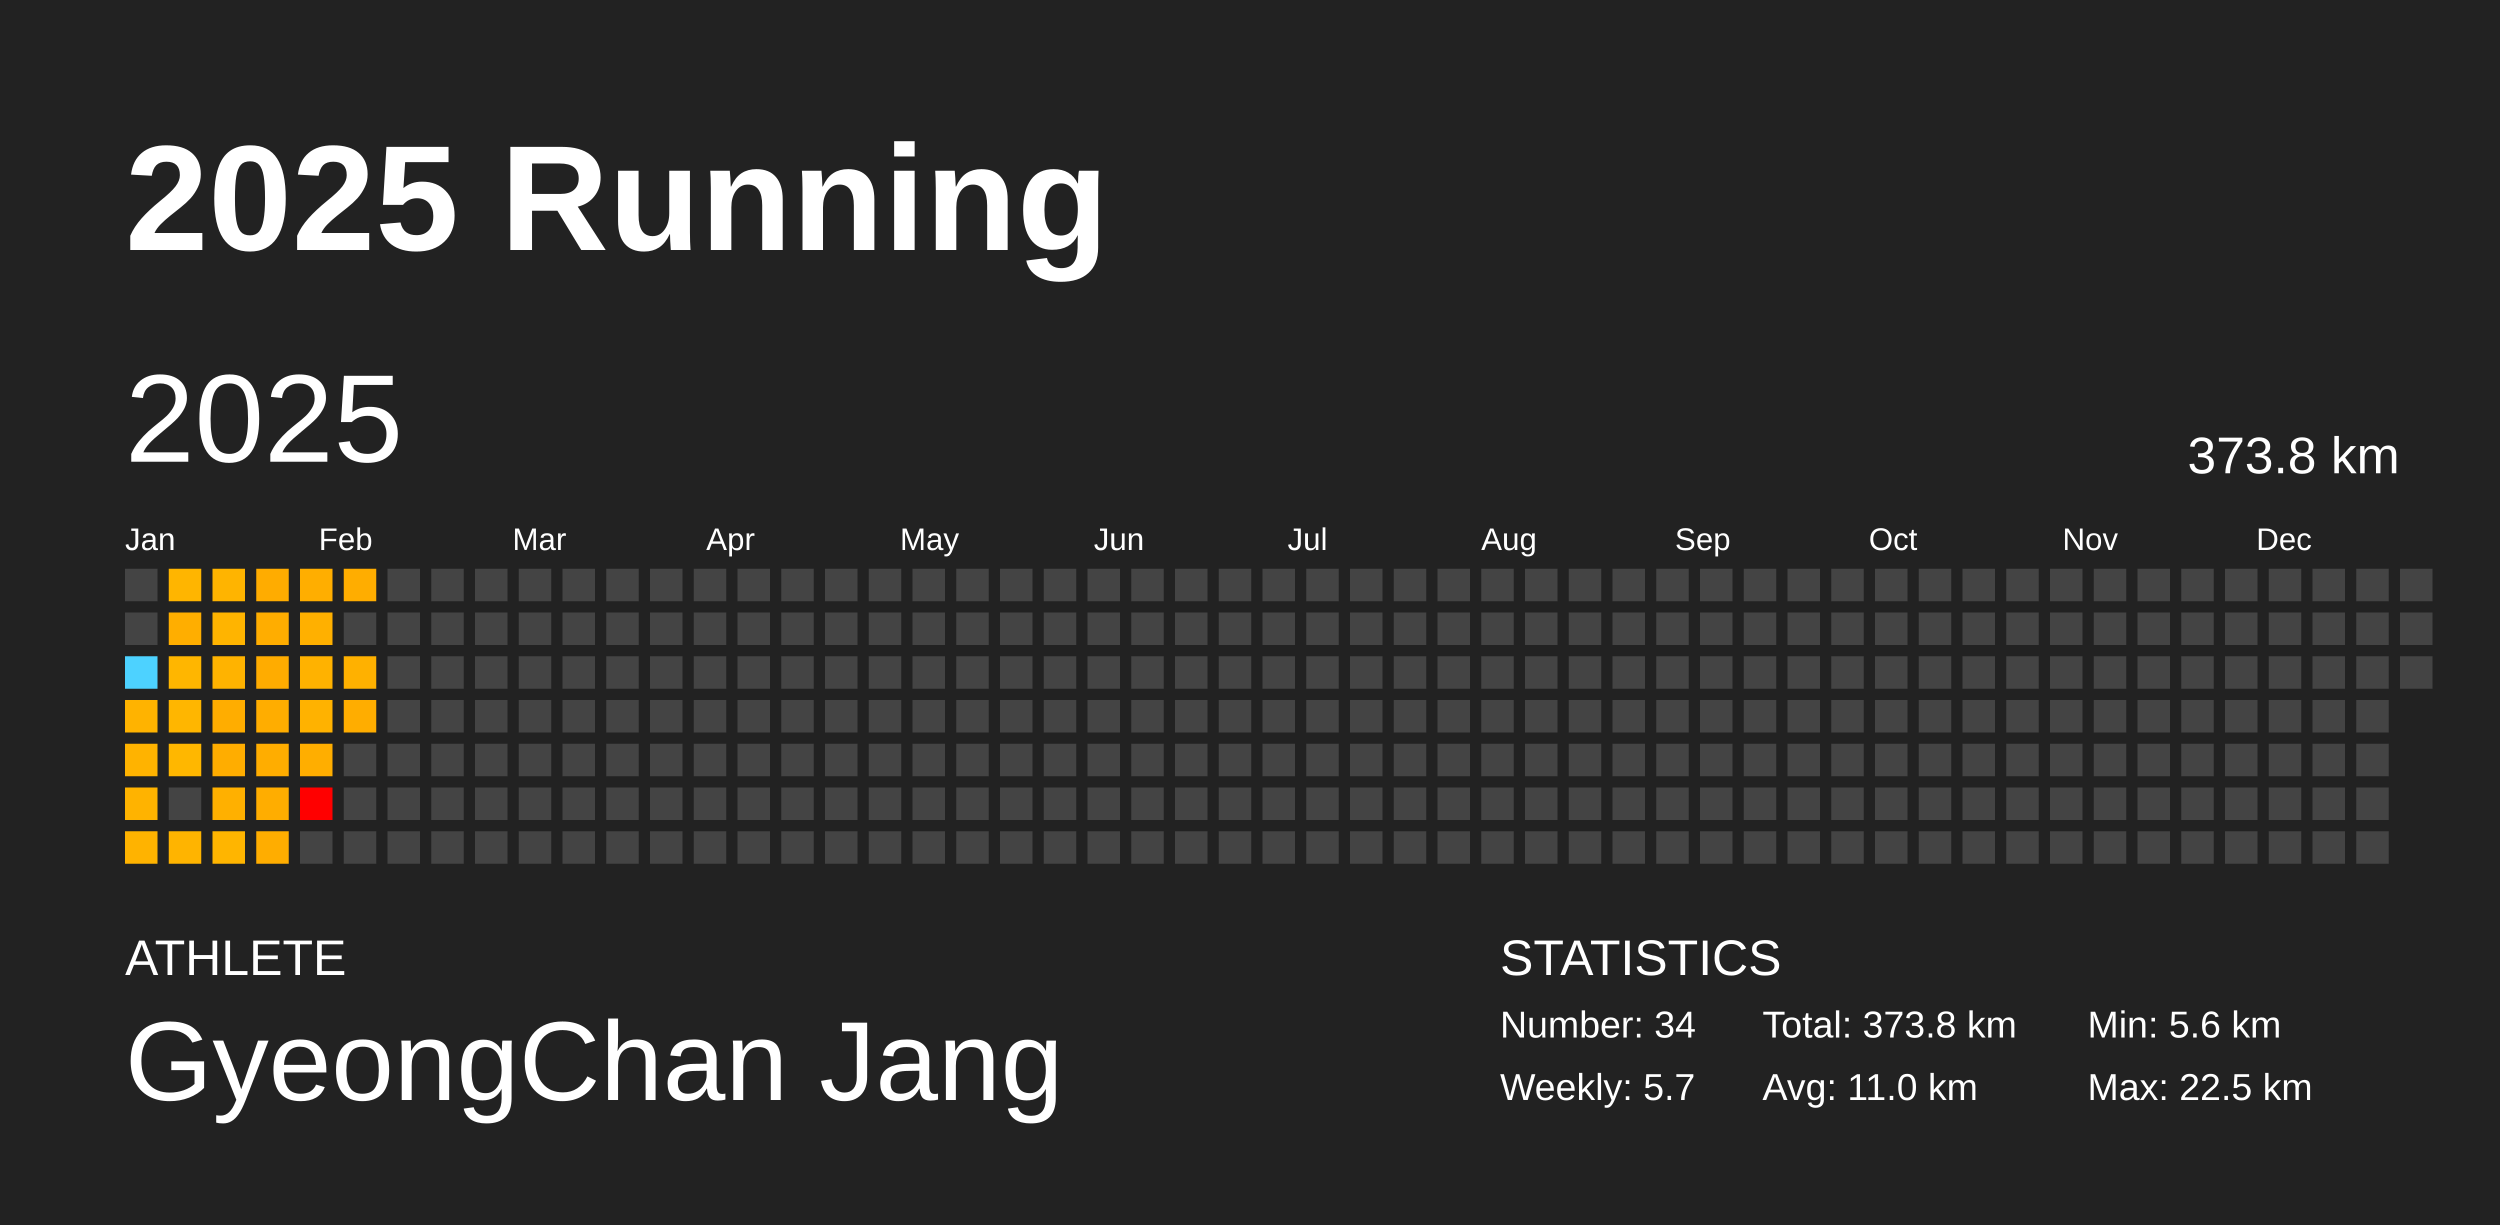
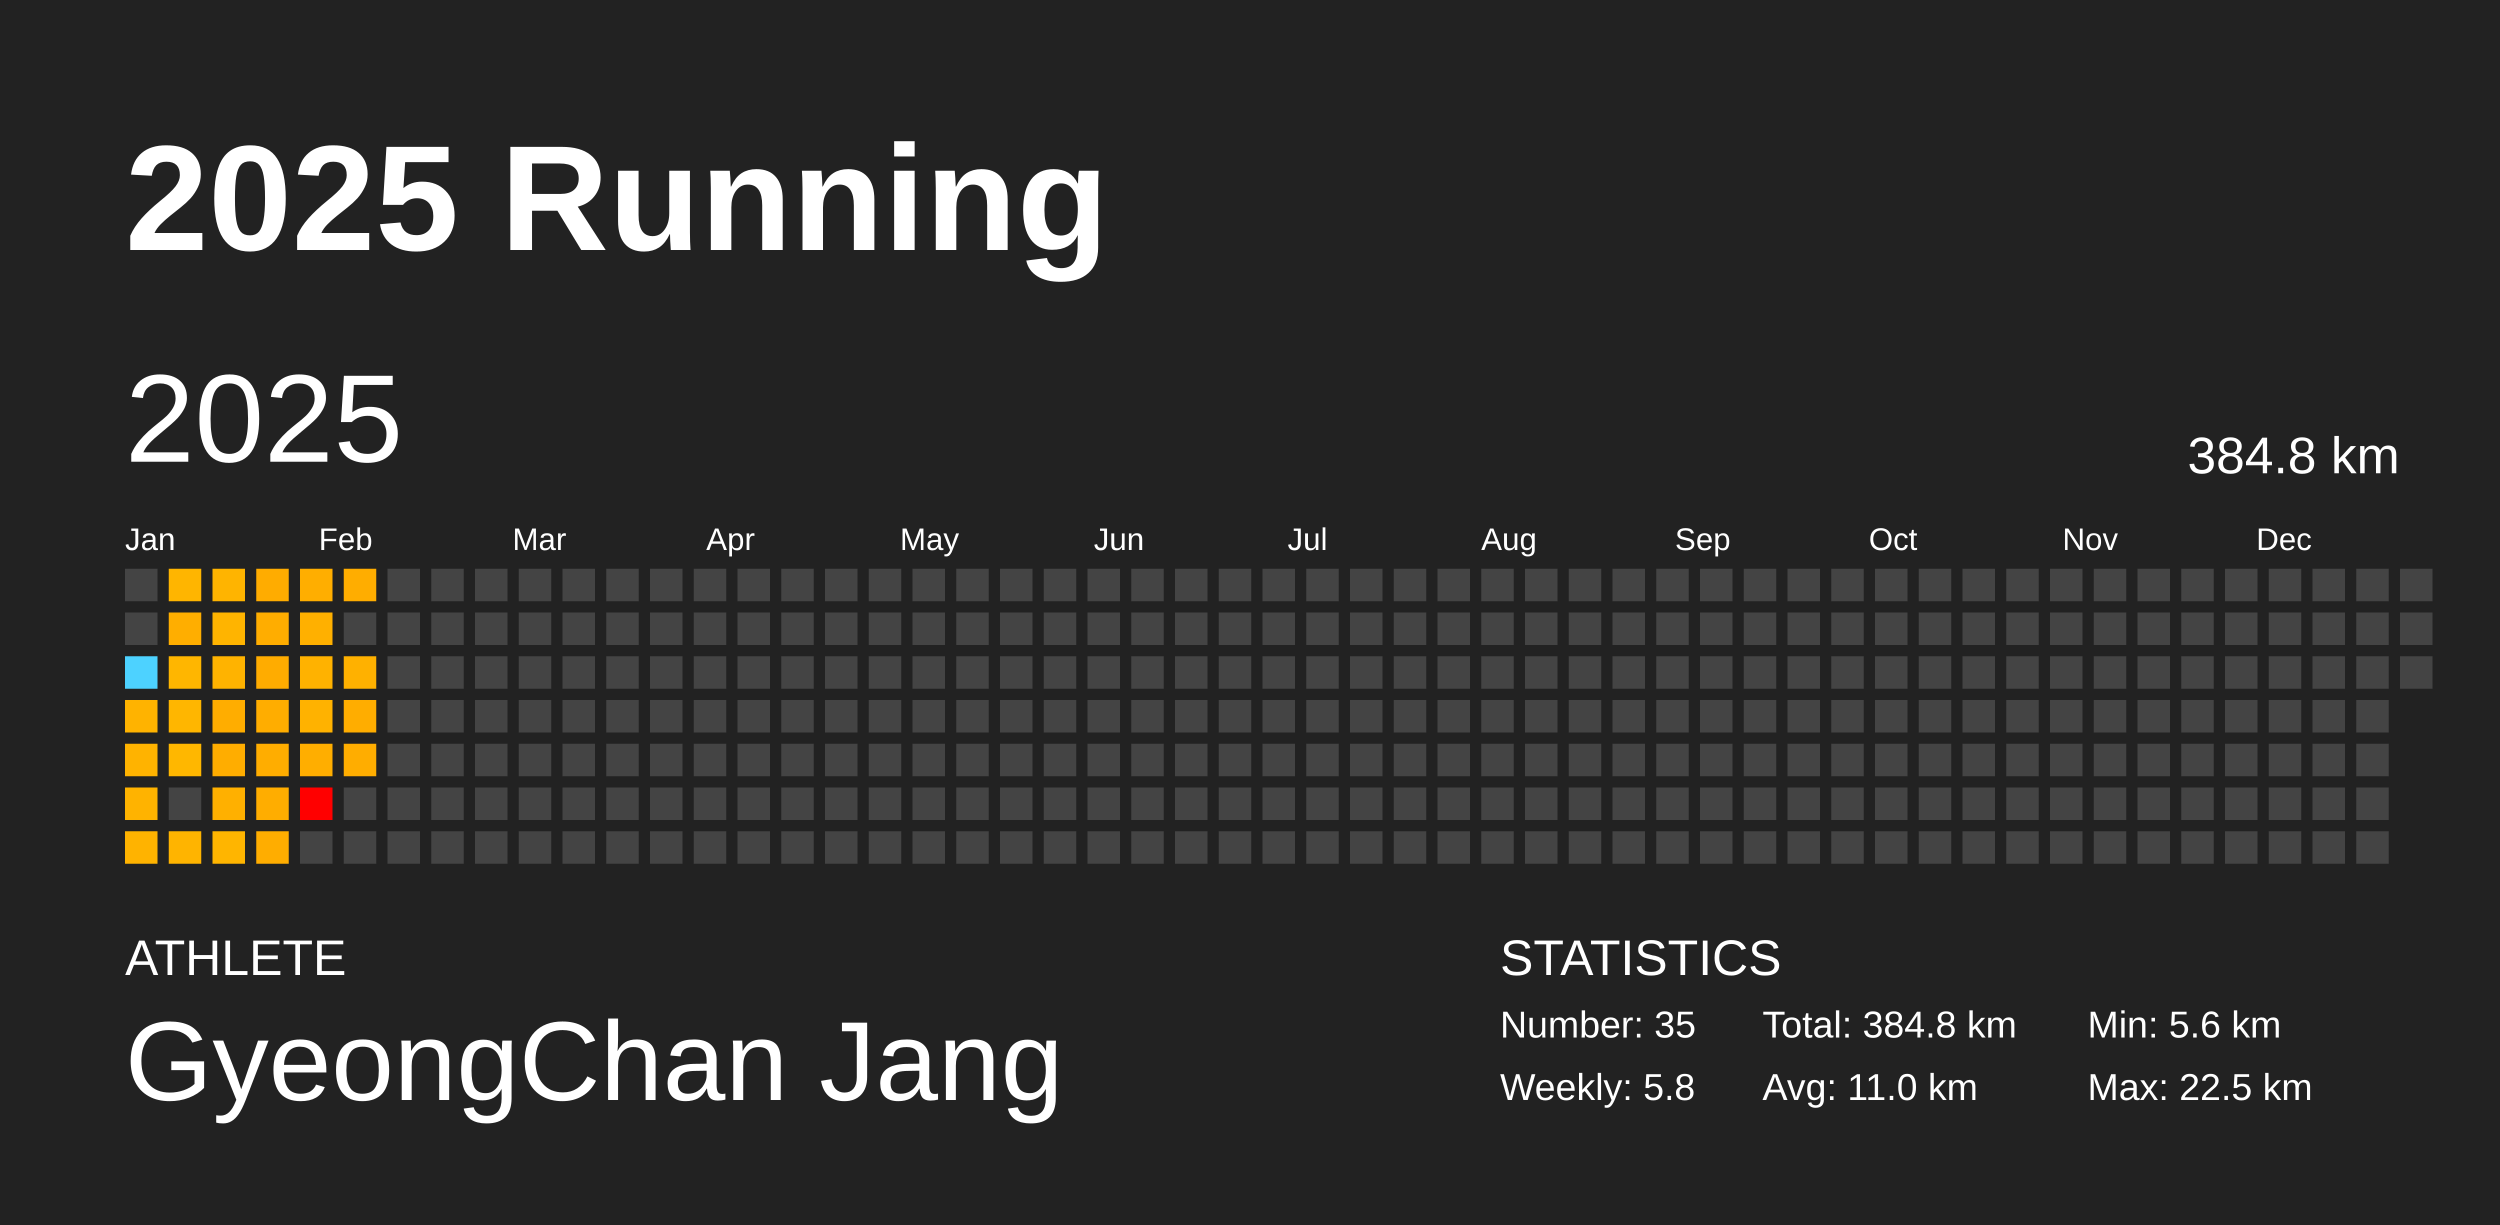
<svg xmlns="http://www.w3.org/2000/svg" baseProfile="full" height="98mm" version="1.1" viewBox="0,0,200,98" width="200mm">
  <defs />
  <rect fill="#222222" height="98" width="200" x="0" y="0" />
  <text fill="#FFFFFF" style="font-size:12px; font-family:Arial; font-weight:bold;" x="10" y="20">2025 Running</text>
  <text fill="#FFFFFF" style="font-size:4px; font-family:Arial" x="10" y="78">ATHLETE</text>
  <text fill="#FFFFFF" style="font-size:9px; font-family:Arial" x="10" y="88">GyeongChan Jang</text>
  <text fill="#FFFFFF" style="font-size:4px; font-family:Arial" x="120" y="78">STATISTICS</text>
-   <text fill="#FFFFFF" style="font-size:3px; font-family:Arial" x="120" y="83">Number: 34</text>
-   <text fill="#FFFFFF" style="font-size:3px; font-family:Arial" x="120" y="88">Weekly: 5.7</text>
-   <text fill="#FFFFFF" style="font-size:3px; font-family:Arial" x="141" y="83">Total: 373.8 km</text>
+   <text fill="#FFFFFF" style="font-size:3px; font-family:Arial" x="120" y="83">Number: 35</text>
+   <text fill="#FFFFFF" style="font-size:3px; font-family:Arial" x="120" y="88">Weekly: 5.8</text>
+   <text fill="#FFFFFF" style="font-size:3px; font-family:Arial" x="141" y="83">Total: 384.8 km</text>
  <text fill="#FFFFFF" style="font-size:3px; font-family:Arial" x="141" y="88">Avg: 11.0 km</text>
  <text fill="#FFFFFF" style="font-size:3px; font-family:Arial" x="167" y="83">Min: 5.6 km</text>
  <text fill="#FFFFFF" style="font-size:3px; font-family:Arial" x="167" y="88">Max: 22.5 km</text>
  <text dominant-baseline="hanging" fill="#FFFFFF" style="font-size:10.0px; font-family:Arial;" x="10" y="30">2025</text>
-   <text dominant-baseline="hanging" fill="#FFFFFF" style="font-size:4.125px; font-family:Arial;" x="175" y="35">373.8 km</text>
+   <text dominant-baseline="hanging" fill="#FFFFFF" style="font-size:4.125px; font-family:Arial;" x="175" y="35">384.8 km</text>
  <text fill="#FFFFFF" style="font-size:2.5px; font-family:Arial" x="10.0" y="44">Jan</text>
  <text fill="#FFFFFF" style="font-size:2.5px; font-family:Arial" x="25.5" y="44">Feb</text>
  <text fill="#FFFFFF" style="font-size:2.5px; font-family:Arial" x="41.0" y="44">Mar</text>
  <text fill="#FFFFFF" style="font-size:2.5px; font-family:Arial" x="56.5" y="44">Apr</text>
  <text fill="#FFFFFF" style="font-size:2.5px; font-family:Arial" x="72.0" y="44">May</text>
  <text fill="#FFFFFF" style="font-size:2.5px; font-family:Arial" x="87.5" y="44">Jun</text>
  <text fill="#FFFFFF" style="font-size:2.5px; font-family:Arial" x="103.0" y="44">Jul</text>
  <text fill="#FFFFFF" style="font-size:2.5px; font-family:Arial" x="118.5" y="44">Aug</text>
  <text fill="#FFFFFF" style="font-size:2.5px; font-family:Arial" x="134.0" y="44">Sep</text>
  <text fill="#FFFFFF" style="font-size:2.5px; font-family:Arial" x="149.5" y="44">Oct</text>
  <text fill="#FFFFFF" style="font-size:2.5px; font-family:Arial" x="165.0" y="44">Nov</text>
  <text fill="#FFFFFF" style="font-size:2.5px; font-family:Arial" x="180.5" y="44">Dec</text>
  <rect fill="#444444" height="2.6" width="2.6" x="10.0" y="45.5" />
  <rect fill="#444444" height="2.6" width="2.6" x="10.0" y="49.0" />
  <rect fill="#4dd2ff" height="2.6" width="2.6" x="10.0" y="52.5" />
  <rect fill="#ffb300" height="2.6" width="2.6" x="10.0" y="56.0" />
  <rect fill="#ffb300" height="2.6" width="2.6" x="10.0" y="59.5" />
  <rect fill="#ffb300" height="2.6" width="2.6" x="10.0" y="63.0" />
  <rect fill="#ffb300" height="2.6" width="2.6" x="10.0" y="66.5" />
  <rect fill="#ffb500" height="2.6" width="2.6" x="13.5" y="45.5" />
  <rect fill="#ffae00" height="2.6" width="2.6" x="13.5" y="49.0" />
  <rect fill="#ffb600" height="2.6" width="2.6" x="13.5" y="52.5" />
  <rect fill="#ffb600" height="2.6" width="2.6" x="13.5" y="56.0" />
  <rect fill="#ffb700" height="2.6" width="2.6" x="13.5" y="59.5" />
  <rect fill="#444444" height="2.6" width="2.6" x="13.5" y="63.0" />
  <rect fill="#ffb400" height="2.6" width="2.6" x="13.5" y="66.5" />
  <rect fill="#ffb400" height="2.6" width="2.6" x="17.0" y="45.5" />
  <rect fill="#ffb400" height="2.6" width="2.6" x="17.0" y="49.0" />
  <rect fill="#ffb300" height="2.6" width="2.6" x="17.0" y="52.5" />
  <rect fill="#ffad00" height="2.6" width="2.6" x="17.0" y="56.0" />
  <rect fill="#ffad00" height="2.6" width="2.6" x="17.0" y="59.5" />
  <rect fill="#ffb000" height="2.6" width="2.6" x="17.0" y="63.0" />
  <rect fill="#ffb500" height="2.6" width="2.6" x="17.0" y="66.5" />
  <rect fill="#ffac00" height="2.6" width="2.6" x="20.5" y="45.5" />
  <rect fill="#ffad00" height="2.6" width="2.6" x="20.5" y="49.0" />
  <rect fill="#ffac00" height="2.6" width="2.6" x="20.5" y="52.5" />
  <rect fill="#ffad00" height="2.6" width="2.6" x="20.5" y="56.0" />
  <rect fill="#ffad00" height="2.6" width="2.6" x="20.5" y="59.5" />
  <rect fill="#ffad00" height="2.6" width="2.6" x="20.5" y="63.0" />
  <rect fill="#ffad00" height="2.6" width="2.6" x="20.5" y="66.5" />
  <rect fill="#ffae00" height="2.6" width="2.6" x="24.0" y="45.5" />
  <rect fill="#ffb000" height="2.6" width="2.6" x="24.0" y="49.0" />
  <rect fill="#ffb200" height="2.6" width="2.6" x="24.0" y="52.5" />
  <rect fill="#ffb200" height="2.6" width="2.6" x="24.0" y="56.0" />
  <rect fill="#ffae00" height="2.6" width="2.6" x="24.0" y="59.5" />
  <rect fill="red" height="2.6" width="2.6" x="24.0" y="63.0" />
  <rect fill="#444444" height="2.6" width="2.6" x="24.0" y="66.5" />
  <rect fill="#ffad00" height="2.6" width="2.6" x="27.5" y="45.5" />
  <rect fill="#444444" height="2.6" width="2.6" x="27.5" y="49.0" />
  <rect fill="#ffb100" height="2.6" width="2.6" x="27.5" y="52.5" />
  <rect fill="#ffad00" height="2.6" width="2.6" x="27.5" y="56.0" />
-   <rect fill="#444444" height="2.6" width="2.6" x="27.5" y="59.5" />
+   <rect fill="#ffad00" height="2.6" width="2.6" x="27.5" y="59.5" />
  <rect fill="#444444" height="2.6" width="2.6" x="27.5" y="63.0" />
  <rect fill="#444444" height="2.6" width="2.6" x="27.5" y="66.5" />
  <rect fill="#444444" height="2.6" width="2.6" x="31.0" y="45.5" />
  <rect fill="#444444" height="2.6" width="2.6" x="31.0" y="49.0" />
  <rect fill="#444444" height="2.6" width="2.6" x="31.0" y="52.5" />
  <rect fill="#444444" height="2.6" width="2.6" x="31.0" y="56.0" />
  <rect fill="#444444" height="2.6" width="2.6" x="31.0" y="59.5" />
  <rect fill="#444444" height="2.6" width="2.6" x="31.0" y="63.0" />
  <rect fill="#444444" height="2.6" width="2.6" x="31.0" y="66.5" />
  <rect fill="#444444" height="2.6" width="2.6" x="34.5" y="45.5" />
  <rect fill="#444444" height="2.6" width="2.6" x="34.5" y="49.0" />
  <rect fill="#444444" height="2.6" width="2.6" x="34.5" y="52.5" />
  <rect fill="#444444" height="2.6" width="2.6" x="34.5" y="56.0" />
  <rect fill="#444444" height="2.6" width="2.6" x="34.5" y="59.5" />
  <rect fill="#444444" height="2.6" width="2.6" x="34.5" y="63.0" />
  <rect fill="#444444" height="2.6" width="2.6" x="34.5" y="66.5" />
  <rect fill="#444444" height="2.6" width="2.6" x="38.0" y="45.5" />
  <rect fill="#444444" height="2.6" width="2.6" x="38.0" y="49.0" />
  <rect fill="#444444" height="2.6" width="2.6" x="38.0" y="52.5" />
  <rect fill="#444444" height="2.6" width="2.6" x="38.0" y="56.0" />
  <rect fill="#444444" height="2.6" width="2.6" x="38.0" y="59.5" />
  <rect fill="#444444" height="2.6" width="2.6" x="38.0" y="63.0" />
  <rect fill="#444444" height="2.6" width="2.6" x="38.0" y="66.5" />
  <rect fill="#444444" height="2.6" width="2.6" x="41.5" y="45.5" />
  <rect fill="#444444" height="2.6" width="2.6" x="41.5" y="49.0" />
  <rect fill="#444444" height="2.6" width="2.6" x="41.5" y="52.5" />
  <rect fill="#444444" height="2.6" width="2.6" x="41.5" y="56.0" />
  <rect fill="#444444" height="2.6" width="2.6" x="41.5" y="59.5" />
  <rect fill="#444444" height="2.6" width="2.6" x="41.5" y="63.0" />
  <rect fill="#444444" height="2.6" width="2.6" x="41.5" y="66.5" />
  <rect fill="#444444" height="2.6" width="2.6" x="45.0" y="45.5" />
  <rect fill="#444444" height="2.6" width="2.6" x="45.0" y="49.0" />
  <rect fill="#444444" height="2.6" width="2.6" x="45.0" y="52.5" />
  <rect fill="#444444" height="2.6" width="2.6" x="45.0" y="56.0" />
  <rect fill="#444444" height="2.6" width="2.6" x="45.0" y="59.5" />
  <rect fill="#444444" height="2.6" width="2.6" x="45.0" y="63.0" />
  <rect fill="#444444" height="2.6" width="2.6" x="45.0" y="66.5" />
  <rect fill="#444444" height="2.6" width="2.6" x="48.5" y="45.5" />
  <rect fill="#444444" height="2.6" width="2.6" x="48.5" y="49.0" />
  <rect fill="#444444" height="2.6" width="2.6" x="48.5" y="52.5" />
  <rect fill="#444444" height="2.6" width="2.6" x="48.5" y="56.0" />
  <rect fill="#444444" height="2.6" width="2.6" x="48.5" y="59.5" />
  <rect fill="#444444" height="2.6" width="2.6" x="48.5" y="63.0" />
  <rect fill="#444444" height="2.6" width="2.6" x="48.5" y="66.5" />
  <rect fill="#444444" height="2.6" width="2.6" x="52.0" y="45.5" />
  <rect fill="#444444" height="2.6" width="2.6" x="52.0" y="49.0" />
  <rect fill="#444444" height="2.6" width="2.6" x="52.0" y="52.5" />
  <rect fill="#444444" height="2.6" width="2.6" x="52.0" y="56.0" />
  <rect fill="#444444" height="2.6" width="2.6" x="52.0" y="59.5" />
  <rect fill="#444444" height="2.6" width="2.6" x="52.0" y="63.0" />
  <rect fill="#444444" height="2.6" width="2.6" x="52.0" y="66.5" />
  <rect fill="#444444" height="2.6" width="2.6" x="55.5" y="45.5" />
  <rect fill="#444444" height="2.6" width="2.6" x="55.5" y="49.0" />
  <rect fill="#444444" height="2.6" width="2.6" x="55.5" y="52.5" />
  <rect fill="#444444" height="2.6" width="2.6" x="55.5" y="56.0" />
  <rect fill="#444444" height="2.6" width="2.6" x="55.5" y="59.5" />
  <rect fill="#444444" height="2.6" width="2.6" x="55.5" y="63.0" />
  <rect fill="#444444" height="2.6" width="2.6" x="55.5" y="66.5" />
  <rect fill="#444444" height="2.6" width="2.6" x="59.0" y="45.5" />
  <rect fill="#444444" height="2.6" width="2.6" x="59.0" y="49.0" />
  <rect fill="#444444" height="2.6" width="2.6" x="59.0" y="52.5" />
  <rect fill="#444444" height="2.6" width="2.6" x="59.0" y="56.0" />
  <rect fill="#444444" height="2.6" width="2.6" x="59.0" y="59.5" />
  <rect fill="#444444" height="2.6" width="2.6" x="59.0" y="63.0" />
  <rect fill="#444444" height="2.6" width="2.6" x="59.0" y="66.5" />
  <rect fill="#444444" height="2.6" width="2.6" x="62.5" y="45.5" />
  <rect fill="#444444" height="2.6" width="2.6" x="62.5" y="49.0" />
  <rect fill="#444444" height="2.6" width="2.6" x="62.5" y="52.5" />
  <rect fill="#444444" height="2.6" width="2.6" x="62.5" y="56.0" />
  <rect fill="#444444" height="2.6" width="2.6" x="62.5" y="59.5" />
  <rect fill="#444444" height="2.6" width="2.6" x="62.5" y="63.0" />
  <rect fill="#444444" height="2.6" width="2.6" x="62.5" y="66.5" />
  <rect fill="#444444" height="2.6" width="2.6" x="66.0" y="45.5" />
  <rect fill="#444444" height="2.6" width="2.6" x="66.0" y="49.0" />
  <rect fill="#444444" height="2.6" width="2.6" x="66.0" y="52.5" />
  <rect fill="#444444" height="2.6" width="2.6" x="66.0" y="56.0" />
  <rect fill="#444444" height="2.6" width="2.6" x="66.0" y="59.5" />
  <rect fill="#444444" height="2.6" width="2.6" x="66.0" y="63.0" />
  <rect fill="#444444" height="2.6" width="2.6" x="66.0" y="66.5" />
  <rect fill="#444444" height="2.6" width="2.6" x="69.5" y="45.5" />
  <rect fill="#444444" height="2.6" width="2.6" x="69.5" y="49.0" />
  <rect fill="#444444" height="2.6" width="2.6" x="69.5" y="52.5" />
  <rect fill="#444444" height="2.6" width="2.6" x="69.5" y="56.0" />
  <rect fill="#444444" height="2.6" width="2.6" x="69.5" y="59.5" />
  <rect fill="#444444" height="2.6" width="2.6" x="69.5" y="63.0" />
  <rect fill="#444444" height="2.6" width="2.6" x="69.5" y="66.5" />
  <rect fill="#444444" height="2.6" width="2.6" x="73.0" y="45.5" />
  <rect fill="#444444" height="2.6" width="2.6" x="73.0" y="49.0" />
  <rect fill="#444444" height="2.6" width="2.6" x="73.0" y="52.5" />
  <rect fill="#444444" height="2.6" width="2.6" x="73.0" y="56.0" />
  <rect fill="#444444" height="2.6" width="2.6" x="73.0" y="59.5" />
  <rect fill="#444444" height="2.6" width="2.6" x="73.0" y="63.0" />
  <rect fill="#444444" height="2.6" width="2.6" x="73.0" y="66.5" />
  <rect fill="#444444" height="2.6" width="2.6" x="76.5" y="45.5" />
  <rect fill="#444444" height="2.6" width="2.6" x="76.5" y="49.0" />
  <rect fill="#444444" height="2.6" width="2.6" x="76.5" y="52.5" />
  <rect fill="#444444" height="2.6" width="2.6" x="76.5" y="56.0" />
  <rect fill="#444444" height="2.6" width="2.6" x="76.5" y="59.5" />
  <rect fill="#444444" height="2.6" width="2.6" x="76.5" y="63.0" />
  <rect fill="#444444" height="2.6" width="2.6" x="76.5" y="66.5" />
  <rect fill="#444444" height="2.6" width="2.6" x="80.0" y="45.5" />
  <rect fill="#444444" height="2.6" width="2.6" x="80.0" y="49.0" />
  <rect fill="#444444" height="2.6" width="2.6" x="80.0" y="52.5" />
  <rect fill="#444444" height="2.6" width="2.6" x="80.0" y="56.0" />
  <rect fill="#444444" height="2.6" width="2.6" x="80.0" y="59.5" />
  <rect fill="#444444" height="2.6" width="2.6" x="80.0" y="63.0" />
  <rect fill="#444444" height="2.6" width="2.6" x="80.0" y="66.5" />
  <rect fill="#444444" height="2.6" width="2.6" x="83.5" y="45.5" />
  <rect fill="#444444" height="2.6" width="2.6" x="83.5" y="49.0" />
  <rect fill="#444444" height="2.6" width="2.6" x="83.5" y="52.5" />
  <rect fill="#444444" height="2.6" width="2.6" x="83.5" y="56.0" />
  <rect fill="#444444" height="2.6" width="2.6" x="83.5" y="59.5" />
  <rect fill="#444444" height="2.6" width="2.6" x="83.5" y="63.0" />
  <rect fill="#444444" height="2.6" width="2.6" x="83.5" y="66.5" />
  <rect fill="#444444" height="2.6" width="2.6" x="87.0" y="45.5" />
  <rect fill="#444444" height="2.6" width="2.6" x="87.0" y="49.0" />
  <rect fill="#444444" height="2.6" width="2.6" x="87.0" y="52.5" />
  <rect fill="#444444" height="2.6" width="2.6" x="87.0" y="56.0" />
  <rect fill="#444444" height="2.6" width="2.6" x="87.0" y="59.5" />
  <rect fill="#444444" height="2.6" width="2.6" x="87.0" y="63.0" />
  <rect fill="#444444" height="2.6" width="2.6" x="87.0" y="66.5" />
  <rect fill="#444444" height="2.6" width="2.6" x="90.5" y="45.5" />
  <rect fill="#444444" height="2.6" width="2.6" x="90.5" y="49.0" />
  <rect fill="#444444" height="2.6" width="2.6" x="90.5" y="52.5" />
  <rect fill="#444444" height="2.6" width="2.6" x="90.5" y="56.0" />
  <rect fill="#444444" height="2.6" width="2.6" x="90.5" y="59.5" />
  <rect fill="#444444" height="2.6" width="2.6" x="90.5" y="63.0" />
  <rect fill="#444444" height="2.6" width="2.6" x="90.5" y="66.5" />
  <rect fill="#444444" height="2.6" width="2.6" x="94.0" y="45.5" />
  <rect fill="#444444" height="2.6" width="2.6" x="94.0" y="49.0" />
  <rect fill="#444444" height="2.6" width="2.6" x="94.0" y="52.5" />
  <rect fill="#444444" height="2.6" width="2.6" x="94.0" y="56.0" />
  <rect fill="#444444" height="2.6" width="2.6" x="94.0" y="59.5" />
  <rect fill="#444444" height="2.6" width="2.6" x="94.0" y="63.0" />
  <rect fill="#444444" height="2.6" width="2.6" x="94.0" y="66.5" />
  <rect fill="#444444" height="2.6" width="2.6" x="97.5" y="45.5" />
  <rect fill="#444444" height="2.6" width="2.6" x="97.5" y="49.0" />
  <rect fill="#444444" height="2.6" width="2.6" x="97.5" y="52.5" />
  <rect fill="#444444" height="2.6" width="2.6" x="97.5" y="56.0" />
  <rect fill="#444444" height="2.6" width="2.6" x="97.5" y="59.5" />
  <rect fill="#444444" height="2.6" width="2.6" x="97.5" y="63.0" />
  <rect fill="#444444" height="2.6" width="2.6" x="97.5" y="66.5" />
  <rect fill="#444444" height="2.6" width="2.6" x="101.0" y="45.5" />
  <rect fill="#444444" height="2.6" width="2.6" x="101.0" y="49.0" />
  <rect fill="#444444" height="2.6" width="2.6" x="101.0" y="52.5" />
  <rect fill="#444444" height="2.6" width="2.6" x="101.0" y="56.0" />
  <rect fill="#444444" height="2.6" width="2.6" x="101.0" y="59.5" />
  <rect fill="#444444" height="2.6" width="2.6" x="101.0" y="63.0" />
  <rect fill="#444444" height="2.6" width="2.6" x="101.0" y="66.5" />
  <rect fill="#444444" height="2.6" width="2.6" x="104.5" y="45.5" />
  <rect fill="#444444" height="2.6" width="2.6" x="104.5" y="49.0" />
  <rect fill="#444444" height="2.6" width="2.6" x="104.5" y="52.5" />
  <rect fill="#444444" height="2.6" width="2.6" x="104.5" y="56.0" />
  <rect fill="#444444" height="2.6" width="2.6" x="104.5" y="59.5" />
  <rect fill="#444444" height="2.6" width="2.6" x="104.5" y="63.0" />
  <rect fill="#444444" height="2.6" width="2.6" x="104.5" y="66.5" />
  <rect fill="#444444" height="2.6" width="2.6" x="108.0" y="45.5" />
  <rect fill="#444444" height="2.6" width="2.6" x="108.0" y="49.0" />
  <rect fill="#444444" height="2.6" width="2.6" x="108.0" y="52.5" />
  <rect fill="#444444" height="2.6" width="2.6" x="108.0" y="56.0" />
  <rect fill="#444444" height="2.6" width="2.6" x="108.0" y="59.5" />
  <rect fill="#444444" height="2.6" width="2.6" x="108.0" y="63.0" />
  <rect fill="#444444" height="2.6" width="2.6" x="108.0" y="66.5" />
  <rect fill="#444444" height="2.6" width="2.6" x="111.5" y="45.5" />
  <rect fill="#444444" height="2.6" width="2.6" x="111.5" y="49.0" />
  <rect fill="#444444" height="2.6" width="2.6" x="111.5" y="52.5" />
  <rect fill="#444444" height="2.6" width="2.6" x="111.5" y="56.0" />
  <rect fill="#444444" height="2.6" width="2.6" x="111.5" y="59.5" />
  <rect fill="#444444" height="2.6" width="2.6" x="111.5" y="63.0" />
  <rect fill="#444444" height="2.6" width="2.6" x="111.5" y="66.5" />
  <rect fill="#444444" height="2.6" width="2.6" x="115.0" y="45.5" />
  <rect fill="#444444" height="2.6" width="2.6" x="115.0" y="49.0" />
  <rect fill="#444444" height="2.6" width="2.6" x="115.0" y="52.5" />
  <rect fill="#444444" height="2.6" width="2.6" x="115.0" y="56.0" />
  <rect fill="#444444" height="2.6" width="2.6" x="115.0" y="59.5" />
  <rect fill="#444444" height="2.6" width="2.6" x="115.0" y="63.0" />
  <rect fill="#444444" height="2.6" width="2.6" x="115.0" y="66.5" />
  <rect fill="#444444" height="2.6" width="2.6" x="118.5" y="45.5" />
  <rect fill="#444444" height="2.6" width="2.6" x="118.5" y="49.0" />
  <rect fill="#444444" height="2.6" width="2.6" x="118.5" y="52.5" />
  <rect fill="#444444" height="2.6" width="2.6" x="118.5" y="56.0" />
  <rect fill="#444444" height="2.6" width="2.6" x="118.5" y="59.5" />
  <rect fill="#444444" height="2.6" width="2.6" x="118.5" y="63.0" />
  <rect fill="#444444" height="2.6" width="2.6" x="118.5" y="66.5" />
  <rect fill="#444444" height="2.6" width="2.6" x="122.0" y="45.5" />
  <rect fill="#444444" height="2.6" width="2.6" x="122.0" y="49.0" />
  <rect fill="#444444" height="2.6" width="2.6" x="122.0" y="52.5" />
  <rect fill="#444444" height="2.6" width="2.6" x="122.0" y="56.0" />
  <rect fill="#444444" height="2.6" width="2.6" x="122.0" y="59.5" />
  <rect fill="#444444" height="2.6" width="2.6" x="122.0" y="63.0" />
  <rect fill="#444444" height="2.6" width="2.6" x="122.0" y="66.5" />
  <rect fill="#444444" height="2.6" width="2.6" x="125.5" y="45.5" />
  <rect fill="#444444" height="2.6" width="2.6" x="125.5" y="49.0" />
  <rect fill="#444444" height="2.6" width="2.6" x="125.5" y="52.5" />
  <rect fill="#444444" height="2.6" width="2.6" x="125.5" y="56.0" />
  <rect fill="#444444" height="2.6" width="2.6" x="125.5" y="59.5" />
  <rect fill="#444444" height="2.6" width="2.6" x="125.5" y="63.0" />
  <rect fill="#444444" height="2.6" width="2.6" x="125.5" y="66.5" />
  <rect fill="#444444" height="2.6" width="2.6" x="129.0" y="45.5" />
  <rect fill="#444444" height="2.6" width="2.6" x="129.0" y="49.0" />
  <rect fill="#444444" height="2.6" width="2.6" x="129.0" y="52.5" />
  <rect fill="#444444" height="2.6" width="2.6" x="129.0" y="56.0" />
  <rect fill="#444444" height="2.6" width="2.6" x="129.0" y="59.5" />
  <rect fill="#444444" height="2.6" width="2.6" x="129.0" y="63.0" />
  <rect fill="#444444" height="2.6" width="2.6" x="129.0" y="66.5" />
  <rect fill="#444444" height="2.6" width="2.6" x="132.5" y="45.5" />
  <rect fill="#444444" height="2.6" width="2.6" x="132.5" y="49.0" />
  <rect fill="#444444" height="2.6" width="2.6" x="132.5" y="52.5" />
  <rect fill="#444444" height="2.6" width="2.6" x="132.5" y="56.0" />
  <rect fill="#444444" height="2.6" width="2.6" x="132.5" y="59.5" />
  <rect fill="#444444" height="2.6" width="2.6" x="132.5" y="63.0" />
  <rect fill="#444444" height="2.6" width="2.6" x="132.5" y="66.5" />
  <rect fill="#444444" height="2.6" width="2.6" x="136.0" y="45.5" />
  <rect fill="#444444" height="2.6" width="2.6" x="136.0" y="49.0" />
  <rect fill="#444444" height="2.6" width="2.6" x="136.0" y="52.5" />
  <rect fill="#444444" height="2.6" width="2.6" x="136.0" y="56.0" />
  <rect fill="#444444" height="2.6" width="2.6" x="136.0" y="59.5" />
  <rect fill="#444444" height="2.6" width="2.6" x="136.0" y="63.0" />
  <rect fill="#444444" height="2.6" width="2.6" x="136.0" y="66.5" />
  <rect fill="#444444" height="2.6" width="2.6" x="139.5" y="45.5" />
  <rect fill="#444444" height="2.6" width="2.6" x="139.5" y="49.0" />
  <rect fill="#444444" height="2.6" width="2.6" x="139.5" y="52.5" />
  <rect fill="#444444" height="2.6" width="2.6" x="139.5" y="56.0" />
  <rect fill="#444444" height="2.6" width="2.6" x="139.5" y="59.5" />
  <rect fill="#444444" height="2.6" width="2.6" x="139.5" y="63.0" />
  <rect fill="#444444" height="2.6" width="2.6" x="139.5" y="66.5" />
  <rect fill="#444444" height="2.6" width="2.6" x="143.0" y="45.5" />
  <rect fill="#444444" height="2.6" width="2.6" x="143.0" y="49.0" />
  <rect fill="#444444" height="2.6" width="2.6" x="143.0" y="52.5" />
  <rect fill="#444444" height="2.6" width="2.6" x="143.0" y="56.0" />
  <rect fill="#444444" height="2.6" width="2.6" x="143.0" y="59.5" />
  <rect fill="#444444" height="2.6" width="2.6" x="143.0" y="63.0" />
  <rect fill="#444444" height="2.6" width="2.6" x="143.0" y="66.5" />
  <rect fill="#444444" height="2.6" width="2.6" x="146.5" y="45.5" />
  <rect fill="#444444" height="2.6" width="2.6" x="146.5" y="49.0" />
  <rect fill="#444444" height="2.6" width="2.6" x="146.5" y="52.5" />
  <rect fill="#444444" height="2.6" width="2.6" x="146.5" y="56.0" />
  <rect fill="#444444" height="2.6" width="2.6" x="146.5" y="59.5" />
  <rect fill="#444444" height="2.6" width="2.6" x="146.5" y="63.0" />
  <rect fill="#444444" height="2.6" width="2.6" x="146.5" y="66.5" />
  <rect fill="#444444" height="2.6" width="2.6" x="150.0" y="45.5" />
  <rect fill="#444444" height="2.6" width="2.6" x="150.0" y="49.0" />
  <rect fill="#444444" height="2.6" width="2.6" x="150.0" y="52.5" />
  <rect fill="#444444" height="2.6" width="2.6" x="150.0" y="56.0" />
  <rect fill="#444444" height="2.6" width="2.6" x="150.0" y="59.5" />
  <rect fill="#444444" height="2.6" width="2.6" x="150.0" y="63.0" />
  <rect fill="#444444" height="2.6" width="2.6" x="150.0" y="66.5" />
  <rect fill="#444444" height="2.6" width="2.6" x="153.5" y="45.5" />
  <rect fill="#444444" height="2.6" width="2.6" x="153.5" y="49.0" />
  <rect fill="#444444" height="2.6" width="2.6" x="153.5" y="52.5" />
  <rect fill="#444444" height="2.6" width="2.6" x="153.5" y="56.0" />
  <rect fill="#444444" height="2.6" width="2.6" x="153.5" y="59.5" />
  <rect fill="#444444" height="2.6" width="2.6" x="153.5" y="63.0" />
  <rect fill="#444444" height="2.6" width="2.6" x="153.5" y="66.5" />
  <rect fill="#444444" height="2.6" width="2.6" x="157.0" y="45.5" />
  <rect fill="#444444" height="2.6" width="2.6" x="157.0" y="49.0" />
  <rect fill="#444444" height="2.6" width="2.6" x="157.0" y="52.5" />
  <rect fill="#444444" height="2.6" width="2.6" x="157.0" y="56.0" />
  <rect fill="#444444" height="2.6" width="2.6" x="157.0" y="59.5" />
  <rect fill="#444444" height="2.6" width="2.6" x="157.0" y="63.0" />
  <rect fill="#444444" height="2.6" width="2.6" x="157.0" y="66.5" />
  <rect fill="#444444" height="2.6" width="2.6" x="160.5" y="45.5" />
  <rect fill="#444444" height="2.6" width="2.6" x="160.5" y="49.0" />
  <rect fill="#444444" height="2.6" width="2.6" x="160.5" y="52.5" />
  <rect fill="#444444" height="2.6" width="2.6" x="160.5" y="56.0" />
  <rect fill="#444444" height="2.6" width="2.6" x="160.5" y="59.5" />
  <rect fill="#444444" height="2.6" width="2.6" x="160.5" y="63.0" />
  <rect fill="#444444" height="2.6" width="2.6" x="160.5" y="66.5" />
  <rect fill="#444444" height="2.6" width="2.6" x="164.0" y="45.5" />
  <rect fill="#444444" height="2.6" width="2.6" x="164.0" y="49.0" />
  <rect fill="#444444" height="2.6" width="2.6" x="164.0" y="52.5" />
  <rect fill="#444444" height="2.6" width="2.6" x="164.0" y="56.0" />
  <rect fill="#444444" height="2.6" width="2.6" x="164.0" y="59.5" />
  <rect fill="#444444" height="2.6" width="2.6" x="164.0" y="63.0" />
  <rect fill="#444444" height="2.6" width="2.6" x="164.0" y="66.5" />
  <rect fill="#444444" height="2.6" width="2.6" x="167.5" y="45.5" />
  <rect fill="#444444" height="2.6" width="2.6" x="167.5" y="49.0" />
  <rect fill="#444444" height="2.6" width="2.6" x="167.5" y="52.5" />
  <rect fill="#444444" height="2.6" width="2.6" x="167.5" y="56.0" />
  <rect fill="#444444" height="2.6" width="2.6" x="167.5" y="59.5" />
  <rect fill="#444444" height="2.6" width="2.6" x="167.5" y="63.0" />
  <rect fill="#444444" height="2.6" width="2.6" x="167.5" y="66.5" />
  <rect fill="#444444" height="2.6" width="2.6" x="171.0" y="45.5" />
  <rect fill="#444444" height="2.6" width="2.6" x="171.0" y="49.0" />
  <rect fill="#444444" height="2.6" width="2.6" x="171.0" y="52.5" />
  <rect fill="#444444" height="2.6" width="2.6" x="171.0" y="56.0" />
  <rect fill="#444444" height="2.6" width="2.6" x="171.0" y="59.5" />
  <rect fill="#444444" height="2.6" width="2.6" x="171.0" y="63.0" />
  <rect fill="#444444" height="2.6" width="2.6" x="171.0" y="66.5" />
  <rect fill="#444444" height="2.6" width="2.6" x="174.5" y="45.5" />
  <rect fill="#444444" height="2.6" width="2.6" x="174.5" y="49.0" />
  <rect fill="#444444" height="2.6" width="2.6" x="174.5" y="52.5" />
  <rect fill="#444444" height="2.6" width="2.6" x="174.5" y="56.0" />
  <rect fill="#444444" height="2.6" width="2.6" x="174.5" y="59.5" />
  <rect fill="#444444" height="2.6" width="2.6" x="174.5" y="63.0" />
  <rect fill="#444444" height="2.6" width="2.6" x="174.5" y="66.5" />
  <rect fill="#444444" height="2.6" width="2.6" x="178.0" y="45.5" />
  <rect fill="#444444" height="2.6" width="2.6" x="178.0" y="49.0" />
  <rect fill="#444444" height="2.6" width="2.6" x="178.0" y="52.5" />
  <rect fill="#444444" height="2.6" width="2.6" x="178.0" y="56.0" />
  <rect fill="#444444" height="2.6" width="2.6" x="178.0" y="59.5" />
  <rect fill="#444444" height="2.6" width="2.6" x="178.0" y="63.0" />
  <rect fill="#444444" height="2.6" width="2.6" x="178.0" y="66.5" />
  <rect fill="#444444" height="2.6" width="2.6" x="181.5" y="45.5" />
  <rect fill="#444444" height="2.6" width="2.6" x="181.5" y="49.0" />
  <rect fill="#444444" height="2.6" width="2.6" x="181.5" y="52.5" />
  <rect fill="#444444" height="2.6" width="2.6" x="181.5" y="56.0" />
  <rect fill="#444444" height="2.6" width="2.6" x="181.5" y="59.5" />
  <rect fill="#444444" height="2.6" width="2.6" x="181.5" y="63.0" />
  <rect fill="#444444" height="2.6" width="2.6" x="181.5" y="66.5" />
  <rect fill="#444444" height="2.6" width="2.6" x="185.0" y="45.5" />
  <rect fill="#444444" height="2.6" width="2.6" x="185.0" y="49.0" />
  <rect fill="#444444" height="2.6" width="2.6" x="185.0" y="52.5" />
  <rect fill="#444444" height="2.6" width="2.6" x="185.0" y="56.0" />
  <rect fill="#444444" height="2.6" width="2.6" x="185.0" y="59.5" />
  <rect fill="#444444" height="2.6" width="2.6" x="185.0" y="63.0" />
  <rect fill="#444444" height="2.6" width="2.6" x="185.0" y="66.5" />
  <rect fill="#444444" height="2.6" width="2.6" x="188.5" y="45.5" />
  <rect fill="#444444" height="2.6" width="2.6" x="188.5" y="49.0" />
  <rect fill="#444444" height="2.6" width="2.6" x="188.5" y="52.5" />
  <rect fill="#444444" height="2.6" width="2.6" x="188.5" y="56.0" />
  <rect fill="#444444" height="2.6" width="2.6" x="188.5" y="59.5" />
  <rect fill="#444444" height="2.6" width="2.6" x="188.5" y="63.0" />
  <rect fill="#444444" height="2.6" width="2.6" x="188.5" y="66.5" />
  <rect fill="#444444" height="2.6" width="2.6" x="192.0" y="45.5" />
  <rect fill="#444444" height="2.6" width="2.6" x="192.0" y="49.0" />
  <rect fill="#444444" height="2.6" width="2.6" x="192.0" y="52.5" />
</svg>
